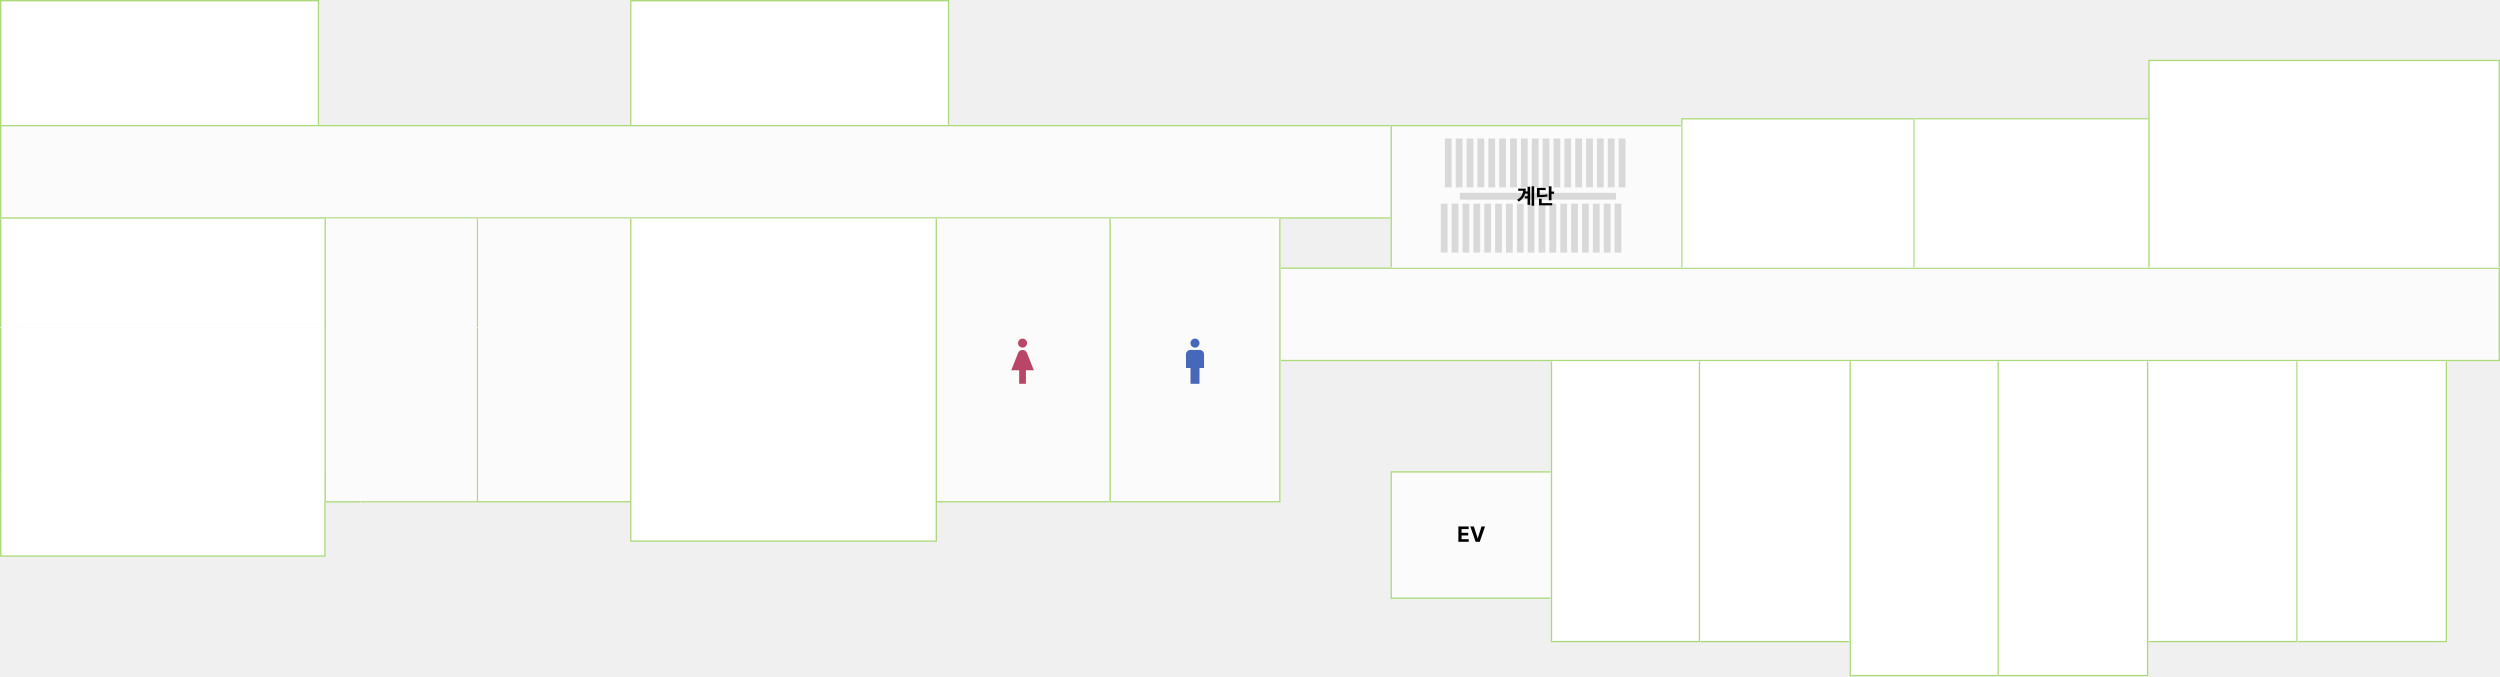
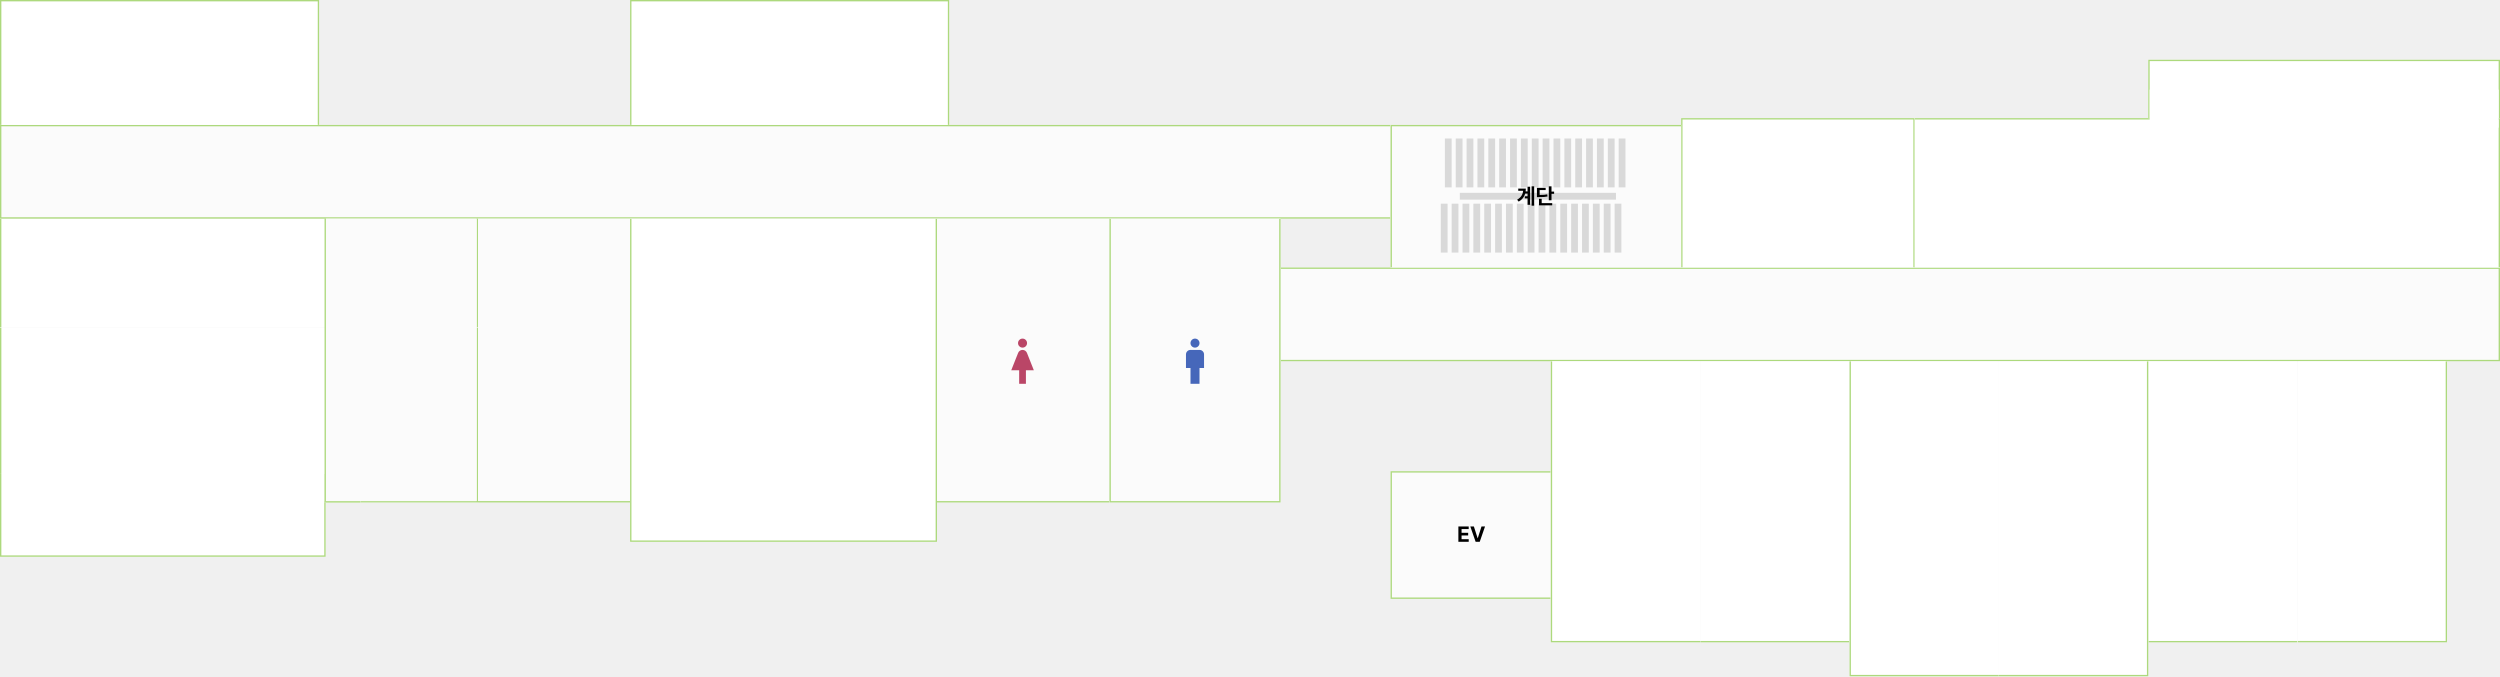
<svg xmlns="http://www.w3.org/2000/svg" width="1841" height="498" viewBox="0 0 1841 498" fill="none">
  <rect x="240" y="161" width="112" height="208" fill="#FBFBFB" />
-   <mask id="path-2-inside-1_7641_3339" fill="white">
+   <mask id="path-2-inside-1_8298_3548" fill="white">
    <path d="M0 241H352V370H0V241Z" />
  </mask>
  <path d="M0 241H352V370H0V241Z" fill="white" />
-   <path d="M352 370V371H353V370H352ZM0 370H-1V371H0V370ZM351 241V370H353V241H351ZM352 369H0V371H352V369ZM1 370V241H-1V370H1Z" fill="#ADD97D" mask="url(#path-2-inside-1_7641_3339)" />
-   <mask id="path-4-inside-2_7641_3339" fill="white">
+   <path d="M352 370V371H353V370H352ZM0 370H-1V371H0V370ZM351 241V370H353V241H351ZM352 369H0V371H352V369ZM1 370V241H-1V370H1Z" fill="#ADD97D" mask="url(#path-2-inside-1_8298_3548)" />
+   <mask id="path-4-inside-2_8298_3548" fill="white">
    <path d="M0 349H239.796V410H0V349Z" />
  </mask>
  <path d="M0 349H239.796V410H0V349Z" fill="white" />
-   <path d="M239.796 410V411H240.796V410H239.796ZM0 410H-1V411H0V410ZM238.796 349V410H240.796V349H238.796ZM239.796 409H0V411H239.796V409ZM1 410V349H-1V410H1Z" fill="#ADD97D" mask="url(#path-4-inside-2_7641_3339)" />
-   <mask id="path-6-inside-3_7641_3339" fill="white">
+   <path d="M239.796 410V411H240.796V410H239.796ZM0 410H-1V411H0V410ZM238.796 349V410H240.796V349H238.796ZM239.796 409H0V411H239.796V409ZM1 410V349H-1V410H1Z" fill="#ADD97D" mask="url(#path-4-inside-2_8298_3548)" />
+   <mask id="path-6-inside-3_8298_3548" fill="white">
    <path d="M238.776 349H265.306V370H238.776V349Z" />
  </mask>
  <path d="M238.776 349H265.306V370H238.776V349Z" fill="white" />
-   <path d="M265.306 369H238.776V371H265.306V369Z" fill="#ADD97D" mask="url(#path-6-inside-3_7641_3339)" />
-   <mask id="path-8-inside-4_7641_3339" fill="white">
+   <path d="M265.306 369H238.776V371H265.306V369Z" fill="#ADD97D" mask="url(#path-6-inside-3_8298_3548)" />
+   <mask id="path-8-inside-4_8298_3548" fill="white">
    <path d="M0 161H352V241H0V161Z" />
  </mask>
  <path d="M0 161H352V241H0V161Z" fill="white" />
-   <path d="M351 161V241H353V161H351ZM1 241V161H-1V241H1Z" fill="#ADD97D" mask="url(#path-8-inside-4_7641_3339)" />
-   <mask id="path-10-inside-5_7641_3339" fill="white">
+   <path d="M351 161V241H353V161H351ZM1 241V161H-1V241H1Z" fill="#ADD97D" mask="url(#path-8-inside-4_8298_3548)" />
+   <mask id="path-10-inside-5_8298_3548" fill="white">
    <path d="M0 92H1024V161H0V92Z" />
  </mask>
  <path d="M0 92H1024V161H0V92Z" fill="#FBFBFB" />
-   <path d="M0 92V91H-1V92H0ZM0 161H-1V162H0V161ZM0 93H1024V91H0V93ZM1024 160H0V162H1024V160ZM1 161V92H-1V161H1Z" fill="#ADD97D" mask="url(#path-10-inside-5_7641_3339)" />
-   <mask id="path-12-inside-6_7641_3339" fill="white">
+   <path d="M0 92V91H-1V92H0ZM0 161H-1V162H0V161ZM0 93H1024V91H0V93ZM1024 160H0V162H1024V160ZM1 161V92H-1V161H1Z" fill="#ADD97D" mask="url(#path-10-inside-5_8298_3548)" />
+   <mask id="path-12-inside-6_8298_3548" fill="white">
    <path d="M943 197H1841V266H943V197Z" />
  </mask>
  <path d="M943 197H1841V266H943V197Z" fill="#FBFBFB" />
-   <path d="M1841 197H1842V196H1841V197ZM1841 266V267H1842V266H1841ZM943 198H1841V196H943V198ZM1840 197V266H1842V197H1840ZM1841 265H943V267H1841V265Z" fill="#ADD97D" mask="url(#path-12-inside-6_7641_3339)" />
-   <mask id="path-14-inside-7_7641_3339" fill="white">
+   <path d="M1841 197H1842V196H1841V197ZM1841 266V267H1842V266H1841ZM943 198H1841V196H943V198ZM1840 197V266H1842V197H1840ZM1841 265H943V267H1841V265Z" fill="#ADD97D" mask="url(#path-12-inside-6_8298_3548)" />
+   <mask id="path-14-inside-7_8298_3548" fill="white">
    <path d="M0 0H235V92H0V0Z" />
  </mask>
  <path d="M0 0H235V92H0V0Z" fill="white" />
-   <path d="M0 0V-1H-1V0H0ZM235 0H236V-1H235V0ZM0 1H235V-1H0V1ZM234 0V92H236V0H234ZM1 92V0H-1V92H1Z" fill="#ADD97D" mask="url(#path-14-inside-7_7641_3339)" />
-   <mask id="path-16-inside-8_7641_3339" fill="white">
+   <path d="M0 0V-1H-1V0H0ZM235 0H236V-1H235V0ZM0 1H235V-1H0V1ZM234 0V92H236V0H234ZM1 92V0H-1V92H1Z" fill="#ADD97D" mask="url(#path-14-inside-7_8298_3548)" />
+   <mask id="path-16-inside-8_8298_3548" fill="white">
    <path d="M464 0H699V92H464V0Z" />
  </mask>
  <path d="M464 0H699V92H464V0Z" fill="white" />
-   <path d="M464 0V-1H463V0H464ZM699 0H700V-1H699V0ZM464 1H699V-1H464V1ZM698 0V92H700V0H698ZM465 92V0H463V92H465Z" fill="#ADD97D" mask="url(#path-16-inside-8_7641_3339)" />
-   <mask id="path-18-inside-9_7641_3339" fill="white">
+   <path d="M464 0V-1H463V0H464ZM699 0H700V-1H699V0ZM464 1H699V-1H464V1ZM698 0V92H700V0H698ZM465 92V0H463V92H465Z" fill="#ADD97D" mask="url(#path-16-inside-8_8298_3548)" />
+   <mask id="path-18-inside-9_8298_3548" fill="white">
    <path d="M352 370V161H464V370H352Z" />
  </mask>
  <path d="M352 370V161H464V370H352Z" fill="#FBFBFB" />
-   <path d="M464 369H352V371H464V369Z" fill="#ADD97D" mask="url(#path-18-inside-9_7641_3339)" />
-   <mask id="path-20-inside-10_7641_3339" fill="white">
+   <path d="M464 369H352V371H464V369Z" fill="#ADD97D" mask="url(#path-18-inside-9_8298_3548)" />
+   <mask id="path-20-inside-10_8298_3548" fill="white">
    <path d="M464 399V161H690V399H464Z" />
  </mask>
  <path d="M464 399V161H690V399H464Z" fill="white" />
-   <path d="M464 399H463V400H464V399ZM690 399V400H691V399H690ZM465 399V161H463V399H465ZM689 161V399H691V161H689ZM690 398H464V400H690V398Z" fill="#ADD97D" mask="url(#path-20-inside-10_7641_3339)" />
-   <mask id="path-22-inside-11_7641_3339" fill="white">
+   <path d="M464 399H463V400H464V399ZM690 399V400H691V399H690ZM465 399V161H463V399H465ZM689 161V399H691V161H689ZM690 398H464V400H690V398Z" fill="#ADD97D" mask="url(#path-20-inside-10_8298_3548)" />
+   <mask id="path-22-inside-11_8298_3548" fill="white">
    <path d="M690 370V161H817V370H690Z" />
  </mask>
  <path d="M690 370V161H817V370H690Z" fill="#FBFBFB" />
-   <path d="M817 369H690V371H817V369Z" fill="#ADD97D" mask="url(#path-22-inside-11_7641_3339)" />
-   <mask id="path-24-inside-12_7641_3339" fill="white">
+   <path d="M817 369H690V371H817V369Z" fill="#ADD97D" mask="url(#path-22-inside-11_8298_3548)" />
+   <mask id="path-24-inside-12_8298_3548" fill="white">
    <path d="M817 370V161H943V370H817Z" />
  </mask>
  <path d="M817 370V161H943V370H817Z" fill="#FBFBFB" />
-   <path d="M817 370H816V371H817V370ZM943 370V371H944V370H943ZM818 370V161H816V370H818ZM942 161V370H944V161H942ZM943 369H817V371H943V369Z" fill="#ADD97D" mask="url(#path-24-inside-12_7641_3339)" />
-   <mask id="path-26-inside-13_7641_3339" fill="white">
+   <path d="M817 370H816V371H817V370ZM943 370V371H944V370H943ZM818 370V161H816V370H818ZM942 161V370H944V161H942ZM943 369H817V371H943V369Z" fill="#ADD97D" mask="url(#path-24-inside-12_8298_3548)" />
+   <mask id="path-26-inside-13_8298_3548" fill="white">
    <path d="M1024 441V347H1142V441H1024Z" />
  </mask>
  <path d="M1024 441V347H1142V441H1024Z" fill="#FBFBFB" />
-   <path d="M1024 441H1023V442H1024V441ZM1024 347V346H1023V347H1024ZM1025 441V347H1023V441H1025ZM1024 348H1142V346H1024V348ZM1142 440H1024V442H1142V440Z" fill="#ADD97D" mask="url(#path-26-inside-13_7641_3339)" />
+   <path d="M1024 441H1023V442H1024V441ZM1024 347V346H1023V347H1024ZM1025 441V347H1023V441H1025ZM1024 348H1142V346H1024V348ZM1142 440H1024V442H1142V440Z" fill="#ADD97D" mask="url(#path-26-inside-13_8298_3548)" />
  <path d="M1073.95 387.688H1081.55V389.625H1076.3V392.375H1081.16V394.312H1076.3V397.062H1081.56V399H1073.95V387.688ZM1088.11 396.312H1088.22L1090.98 387.688H1093.58L1089.67 399H1086.66L1082.73 387.688H1085.36L1088.11 396.312Z" fill="black" />
-   <mask id="path-29-inside-14_7641_3339" fill="white">
+   <mask id="path-29-inside-14_8298_3548" fill="white">
    <path d="M1142 473V266H1252V473H1142Z" />
  </mask>
  <path d="M1142 473V266H1252V473H1142Z" fill="white" />
-   <path d="M1142 473H1141V474H1142V473ZM1252 473V474H1253V473H1252ZM1143 473V266H1141V473H1143ZM1251 266V473H1253V266H1251ZM1252 472H1142V474H1252V472Z" fill="#ADD97D" mask="url(#path-29-inside-14_7641_3339)" />
-   <mask id="path-31-inside-15_7641_3339" fill="white">
+   <path d="M1142 473H1141V474H1142V473ZM1143 473V266H1141V473H1143ZM1252 472H1142V474H1252V472Z" fill="#ADD97D" mask="url(#path-29-inside-14_8298_3548)" />
+   <mask id="path-31-inside-15_8298_3548" fill="white">
    <path d="M1238 87L1410 87V197H1238V87Z" />
  </mask>
  <path d="M1238 87L1410 87V197H1238V87Z" fill="white" />
-   <path d="M1238 87V86H1237V87H1238ZM1410 87H1411V86H1410V87ZM1238 88L1410 88V86L1238 86V88ZM1409 87V197H1411V87H1409ZM1239 197V87H1237V197H1239Z" fill="#ADD97D" mask="url(#path-31-inside-15_7641_3339)" />
-   <mask id="path-33-inside-16_7641_3339" fill="white">
-     <path d="M1410 87L1582 87V197H1410V87Z" />
+   <path d="M1238 87V86H1237V87H1238ZM1410 87H1411V86H1410V87ZM1238 88L1410 88V86L1238 86V88ZM1409 87V197H1411V87H1409ZM1239 197V87H1237V197H1239Z" fill="#ADD97D" mask="url(#path-31-inside-15_8298_3548)" />
+   <mask id="path-33-inside-16_8298_3548" fill="white">
+     <path d="M1410 87L1841 87V197L1410 197V87Z" />
  </mask>
-   <path d="M1410 87L1582 87V197H1410V87Z" fill="white" />
-   <path d="M1410 88L1582 88V86L1410 86V88Z" fill="#ADD97D" mask="url(#path-33-inside-16_7641_3339)" />
-   <mask id="path-35-inside-17_7641_3339" fill="white">
-     <path d="M1582 44L1841 44V197L1582 197V44Z" />
+   <path d="M1410 87L1841 87V197L1410 197V87Z" fill="white" />
+   <path d="M1841 87H1842V86H1841V87ZM1410 88L1841 88V86L1410 86V88ZM1840 87V197H1842V87H1840Z" fill="#ADD97D" mask="url(#path-33-inside-16_8298_3548)" />
+   <mask id="path-35-inside-17_8298_3548" fill="white">
+     <path d="M1582 44L1841 44V87L1582 87V44Z" />
  </mask>
-   <path d="M1582 44L1841 44V197L1582 197V44Z" fill="white" />
-   <path d="M1582 44V43H1581V44H1582ZM1841 44H1842V43H1841V44ZM1582 45L1841 45V43L1582 43V45ZM1840 44V197H1842V44H1840ZM1583 197V44H1581V197H1583Z" fill="#ADD97D" mask="url(#path-35-inside-17_7641_3339)" />
-   <mask id="path-37-inside-18_7641_3339" fill="white">
+   <path d="M1582 44L1841 44V87L1582 87V44Z" fill="white" />
+   <path d="M1582 44V43H1581V44H1582ZM1841 44H1842V43H1841V44ZM1582 45L1841 45V43L1582 43V45ZM1840 44V87H1842V44H1840ZM1583 87V44H1581V87H1583Z" fill="#ADD97D" mask="url(#path-35-inside-17_8298_3548)" />
+   <rect x="1583" y="66" width="257" height="28" fill="white" />
+   <mask id="path-38-inside-18_8298_3548" fill="white">
    <path d="M1252 473V266H1362V473H1252Z" />
  </mask>
  <path d="M1252 473V266H1362V473H1252Z" fill="white" />
-   <path d="M1362 472H1252V474H1362V472Z" fill="#ADD97D" mask="url(#path-37-inside-18_7641_3339)" />
-   <mask id="path-39-inside-19_7641_3339" fill="white">
+   <path d="M1362 472H1252V474H1362V472Z" fill="#ADD97D" mask="url(#path-38-inside-18_8298_3548)" />
+   <mask id="path-40-inside-19_8298_3548" fill="white">
    <path d="M1582 473V266H1692V473H1582Z" />
  </mask>
  <path d="M1582 473V266H1692V473H1582Z" fill="white" />
-   <path d="M1692 473V474H1693V473H1692ZM1691 266V473H1693V266H1691ZM1692 472H1582V474H1692V472Z" fill="#ADD97D" mask="url(#path-39-inside-19_7641_3339)" />
-   <mask id="path-41-inside-20_7641_3339" fill="white">
+   <path d="M1692 472H1582V474H1692V472Z" fill="#ADD97D" mask="url(#path-40-inside-19_8298_3548)" />
+   <mask id="path-42-inside-20_8298_3548" fill="white">
    <path d="M1692 473V266H1802V473H1692Z" />
  </mask>
  <path d="M1692 473V266H1802V473H1692Z" fill="white" />
-   <path d="M1802 473V474H1803V473H1802ZM1801 266V473H1803V266H1801ZM1802 472H1692V474H1802V472Z" fill="#ADD97D" mask="url(#path-41-inside-20_7641_3339)" />
-   <mask id="path-43-inside-21_7641_3339" fill="white">
+   <path d="M1802 473V474H1803V473H1802ZM1801 266V473H1803V266H1801ZM1802 472H1692V474H1802V472Z" fill="#ADD97D" mask="url(#path-42-inside-20_8298_3548)" />
+   <mask id="path-44-inside-21_8298_3548" fill="white">
    <path d="M1362 498V266H1472V498H1362Z" />
  </mask>
  <path d="M1362 498V266H1472V498H1362Z" fill="white" />
-   <path d="M1362 498H1361V499H1362V498ZM1472 498V499H1473V498H1472ZM1363 498V266H1361V498H1363ZM1471 266V498H1473V266H1471ZM1472 497H1362V499H1472V497Z" fill="#ADD97D" mask="url(#path-43-inside-21_7641_3339)" />
-   <mask id="path-45-inside-22_7641_3339" fill="white">
+   <path d="M1362 498H1361V499H1362V498ZM1363 498V266H1361V498H1363ZM1472 497H1362V499H1472V497Z" fill="#ADD97D" mask="url(#path-44-inside-21_8298_3548)" />
+   <mask id="path-46-inside-22_8298_3548" fill="white">
    <path d="M1472 498V266H1582V498H1472Z" />
  </mask>
  <path d="M1472 498V266H1582V498H1472Z" fill="white" />
-   <path d="M1582 498V499H1583V498H1582ZM1581 266V498H1583V266H1581ZM1582 497H1472V499H1582V497Z" fill="#ADD97D" mask="url(#path-45-inside-22_7641_3339)" />
-   <path d="M756.238 259.839L761.315 272.655H755.5H755.487V272.667V282.655H750.512V272.667V272.655H750.5H744.685L749.761 259.839C749.762 259.839 749.762 259.839 749.762 259.839C750.038 259.174 750.467 258.649 751.049 258.261C751.63 257.874 752.28 257.68 753 257.68C753.72 257.68 754.37 257.874 754.951 258.261C755.533 258.649 755.962 259.174 756.238 259.839C756.238 259.839 756.238 259.839 756.238 259.839ZM753 255.988C752.087 255.988 751.305 255.663 750.655 255.013C750.004 254.362 749.679 253.581 749.679 252.667C749.679 251.754 750.004 250.972 750.655 250.322C751.305 249.672 752.087 249.346 753 249.346C753.913 249.346 754.695 249.672 755.345 250.322C755.996 250.972 756.321 251.754 756.321 252.667C756.321 253.581 755.996 254.362 755.345 255.013C754.695 255.663 753.913 255.988 753 255.988Z" fill="#BA4667" stroke="#CBCBCB" stroke-width="0.025" />
-   <path d="M883.321 271.001V282.655H876.679V271.001V270.988H876.667H873.346V261.001C873.346 260.087 873.671 259.306 874.321 258.655C874.972 258.005 875.753 257.68 876.667 257.68H883.333C884.247 257.68 885.028 258.005 885.679 258.655C886.329 259.306 886.654 260.087 886.654 261.001V270.988H883.333H883.321V271.001ZM880 255.988C879.087 255.988 878.305 255.663 877.655 255.013C877.004 254.362 876.679 253.581 876.679 252.667C876.679 251.754 877.004 250.972 877.655 250.322C878.305 249.672 879.087 249.346 880 249.346C880.913 249.346 881.695 249.672 882.345 250.322C882.996 250.972 883.321 251.754 883.321 252.667C883.321 253.581 882.996 254.362 882.345 255.013C881.695 255.663 880.913 255.988 880 255.988Z" fill="#4667BA" stroke="#CBCBCB" stroke-width="0.025" />
-   <mask id="path-49-inside-23_7641_3339" fill="white">
+   <path d="M1582 498V499H1583V498H1582ZM1581 266V498H1583V266H1581ZM1582 497H1472V499H1582V497Z" fill="#ADD97D" mask="url(#path-46-inside-22_8298_3548)" />
+   <path d="M756.238 259.838L761.315 272.654H755.5H755.487V272.667V282.654H750.512V272.667V272.654H750.5H744.685L749.761 259.838C749.762 259.838 749.762 259.838 749.762 259.838C750.038 259.174 750.467 258.648 751.049 258.261C751.63 257.873 752.28 257.679 753 257.679C753.72 257.679 754.37 257.873 754.951 258.261C755.533 258.648 755.962 259.174 756.238 259.838C756.238 259.838 756.238 259.838 756.238 259.838ZM753 255.988C752.087 255.988 751.305 255.663 750.655 255.012C750.004 254.362 749.679 253.58 749.679 252.667C749.679 251.754 750.004 250.972 750.655 250.322C751.305 249.671 752.087 249.346 753 249.346C753.913 249.346 754.695 249.671 755.345 250.322C755.996 250.972 756.321 251.754 756.321 252.667C756.321 253.58 755.996 254.362 755.345 255.012C754.695 255.663 753.913 255.988 753 255.988Z" fill="#BA4667" stroke="#CBCBCB" stroke-width="0.025" />
+   <path d="M883.321 271V282.654H876.679V271V270.988H876.667H873.346V261C873.346 260.087 873.671 259.305 874.321 258.655C874.972 258.004 875.753 257.679 876.667 257.679H883.333C884.247 257.679 885.028 258.004 885.679 258.655C886.329 259.305 886.654 260.087 886.654 261V270.988H883.333H883.321V271ZM880 255.988C879.087 255.988 878.305 255.663 877.655 255.012C877.004 254.362 876.679 253.58 876.679 252.667C876.679 251.754 877.004 250.972 877.655 250.322C878.305 249.671 879.087 249.346 880 249.346C880.913 249.346 881.695 249.671 882.345 250.322C882.996 250.972 883.321 251.754 883.321 252.667C883.321 253.58 882.996 254.362 882.345 255.012C881.695 255.663 880.913 255.988 880 255.988Z" fill="#4667BA" stroke="#CBCBCB" stroke-width="0.025" />
+   <mask id="path-50-inside-23_8298_3548" fill="white">
    <path d="M1024 92H1238V197H1024V92Z" />
  </mask>
  <path d="M1024 92H1238V197H1024V92Z" fill="#FBFBFB" />
-   <path d="M1024 92V91H1023V92H1024ZM1024 93H1238V91H1024V93ZM1025 197V92H1023V197H1025Z" fill="#ADD97D" mask="url(#path-49-inside-23_7641_3339)" />
+   <path d="M1024 92V91H1023V92H1024ZM1024 93H1238V91H1024V93ZM1025 197V92H1023V197H1025Z" fill="#ADD97D" mask="url(#path-50-inside-23_8298_3548)" />
  <rect x="1075" y="142" width="115" height="5" fill="#D9D9D9" />
  <rect x="1064" y="102" width="5" height="36" fill="#D9D9D9" />
  <rect x="1072" y="102" width="5" height="36" fill="#D9D9D9" />
  <rect x="1080" y="102" width="5" height="36" fill="#D9D9D9" />
  <rect x="1088" y="102" width="5" height="36" fill="#D9D9D9" />
  <rect x="1096" y="102" width="5" height="36" fill="#D9D9D9" />
  <rect x="1104" y="102" width="5" height="36" fill="#D9D9D9" />
  <rect x="1112" y="102" width="5" height="36" fill="#D9D9D9" />
  <rect x="1120" y="102" width="5" height="36" fill="#D9D9D9" />
  <rect x="1128" y="102" width="5" height="36" fill="#D9D9D9" />
  <rect x="1136" y="102" width="5" height="36" fill="#D9D9D9" />
  <rect x="1144" y="102" width="5" height="36" fill="#D9D9D9" />
  <rect x="1152" y="102" width="5" height="36" fill="#D9D9D9" />
  <rect x="1160" y="102" width="5" height="36" fill="#D9D9D9" />
  <rect x="1168" y="102" width="5" height="36" fill="#D9D9D9" />
  <rect x="1176" y="102" width="5" height="36" fill="#D9D9D9" />
  <rect x="1184" y="102" width="5" height="36" fill="#D9D9D9" />
  <rect x="1192" y="102" width="5" height="36" fill="#D9D9D9" />
  <rect x="1061" y="150" width="5" height="36" fill="#D9D9D9" />
  <rect x="1069" y="150" width="5" height="36" fill="#D9D9D9" />
  <rect x="1077" y="150" width="5" height="36" fill="#D9D9D9" />
  <rect x="1085" y="150" width="5" height="36" fill="#D9D9D9" />
  <rect x="1093" y="150" width="5" height="36" fill="#D9D9D9" />
  <rect x="1101" y="150" width="5" height="36" fill="#D9D9D9" />
  <rect x="1109" y="150" width="5" height="36" fill="#D9D9D9" />
  <rect x="1117" y="150" width="5" height="36" fill="#D9D9D9" />
  <rect x="1125" y="150" width="5" height="36" fill="#D9D9D9" />
  <rect x="1133" y="150" width="5" height="36" fill="#D9D9D9" />
  <rect x="1141" y="150" width="5" height="36" fill="#D9D9D9" />
  <rect x="1149" y="150" width="5" height="36" fill="#D9D9D9" />
  <rect x="1157" y="150" width="5" height="36" fill="#D9D9D9" />
  <rect x="1165" y="150" width="5" height="36" fill="#D9D9D9" />
  <rect x="1173" y="150" width="5" height="36" fill="#D9D9D9" />
  <rect x="1181" y="150" width="5" height="36" fill="#D9D9D9" />
  <rect x="1189" y="150" width="5" height="36" fill="#D9D9D9" />
  <path d="M1129.75 151.438H1127.88V137.219H1129.75V151.438ZM1126.78 150.812H1124.89V146.125H1122.88V144.516H1124.89V142.578H1123.14C1122.8 143.792 1122.24 144.888 1121.47 145.867C1120.7 146.846 1119.67 147.719 1118.38 148.484L1117.2 147.078C1118.62 146.245 1119.67 145.299 1120.37 144.242C1121.07 143.18 1121.48 141.938 1121.62 140.516H1118.03V138.906H1123.61C1123.61 139.599 1123.57 140.286 1123.48 140.969H1124.89V137.531H1126.78V150.812ZM1142.53 141.094H1144.45V142.734H1142.53V147.5H1140.53V137.219H1142.53V141.094ZM1138.22 139.953H1133.8V143.547C1135.15 143.536 1136.22 143.503 1137.02 143.445C1137.83 143.388 1138.61 143.276 1139.38 143.109L1139.58 144.703C1138.72 144.885 1137.82 145.008 1136.88 145.07C1135.95 145.128 1134.65 145.156 1133 145.156H1131.8V138.359H1138.22V139.953ZM1143.05 151.188H1133.31V146.406H1135.3V149.594H1143.05V151.188Z" fill="black" />
  <rect x="240" y="161" width="111" height="208" fill="#FBFBFB" />
  <line x1="239.5" y1="161" x2="239.5" y2="369" stroke="#ADD97D" />
</svg>
